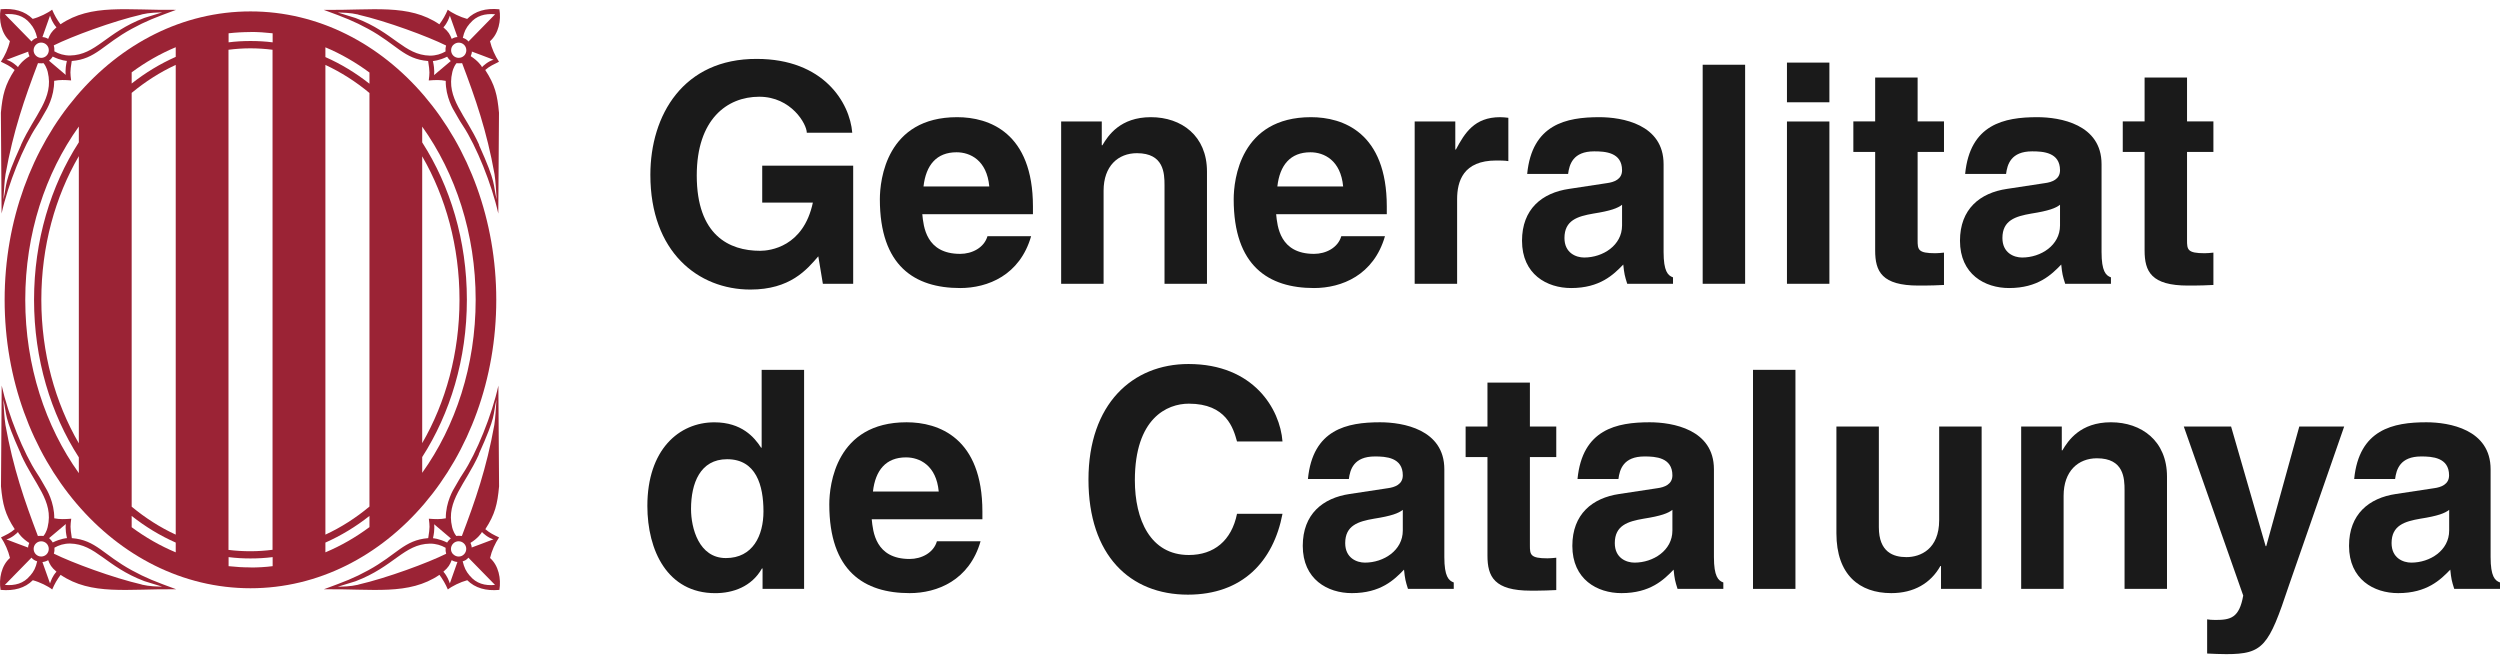
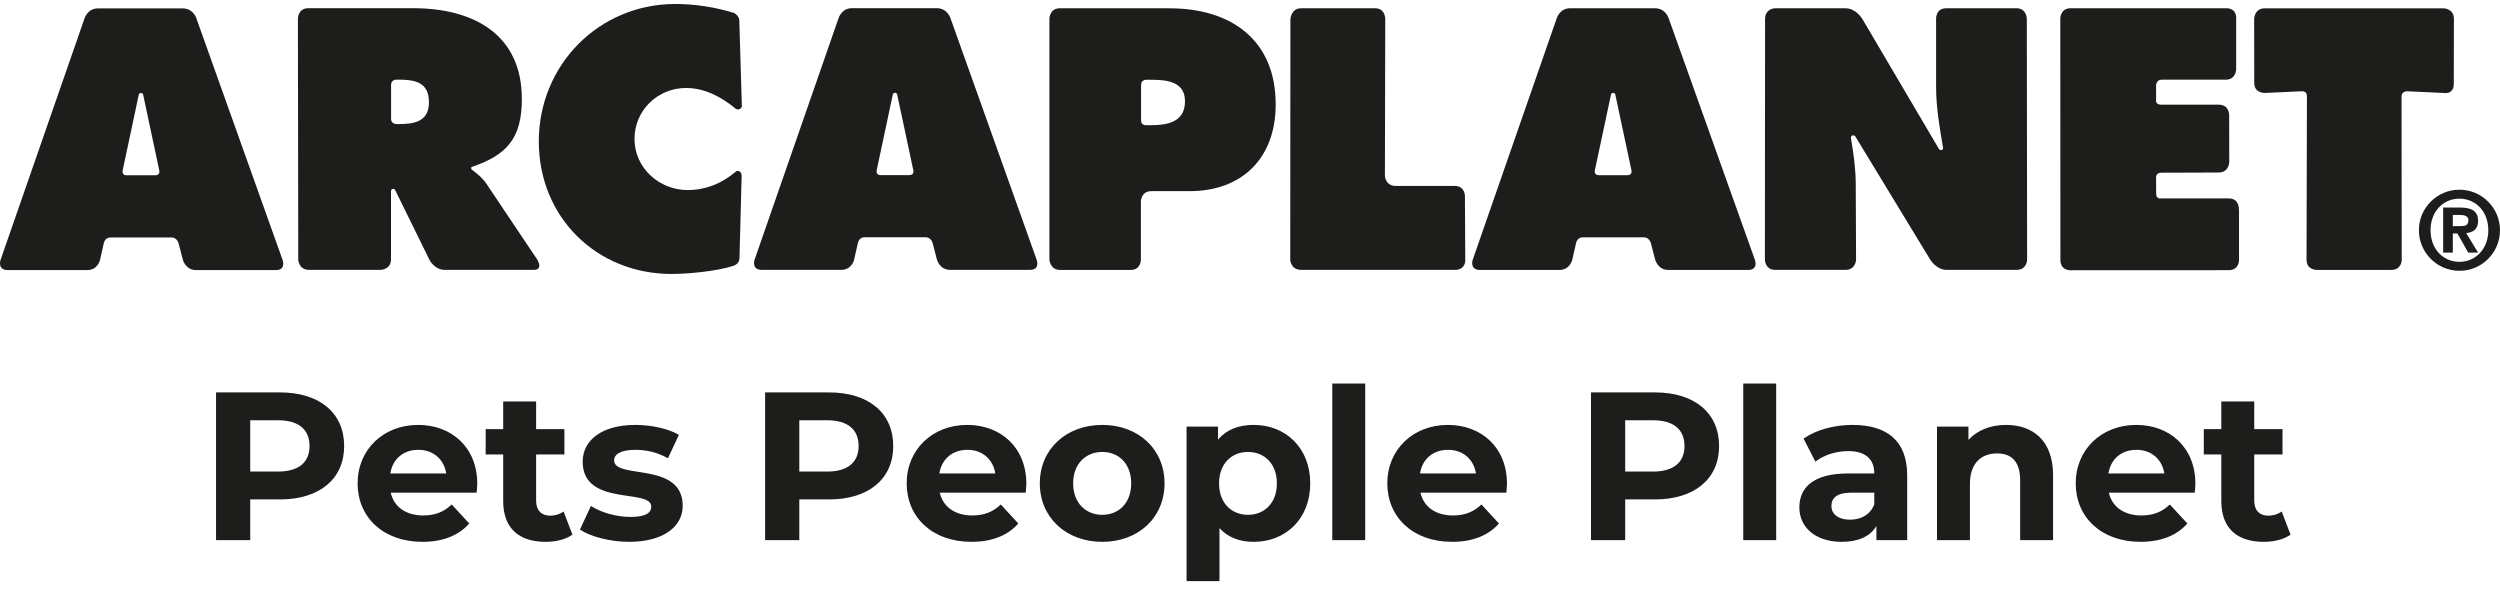
- <svg xmlns="http://www.w3.org/2000/svg" width="124" height="33" viewBox="0 0 124 33" fill="none">
-   <g clip-path="url(#clip0_9616_152761)">
-     <path d="M37.806 8.218H42.318V14.075H40.814L40.588 12.713C40.017 13.378 39.19 14.362 37.22 14.362C34.619 14.362 32.258 12.486 32.258 8.672C32.258 5.706 33.897 2.907 37.536 2.922C40.844 2.922 42.152 5.086 42.272 6.584H40.017C40.017 6.16 39.25 4.798 37.656 4.798C36.062 4.798 34.559 5.918 34.559 8.703C34.559 11.668 36.167 12.44 37.701 12.44C38.197 12.44 39.852 12.243 40.318 10.049H37.806V8.218Z" fill="#1a1a1a" />
-     <path d="M45.806 9.248C45.926 8.188 46.453 7.553 47.445 7.553C48.122 7.553 48.949 7.946 49.069 9.248H45.806ZM48.979 11.714C48.813 12.289 48.212 12.592 47.625 12.592C45.926 12.592 45.806 11.23 45.746 10.625H51.234V10.246C51.234 6.569 49.054 5.812 47.475 5.812C43.971 5.812 43.641 8.915 43.641 9.883C43.641 13.197 45.37 14.287 47.625 14.287C48.994 14.287 50.588 13.651 51.144 11.714H48.979Z" fill="#1a1a1a" />
-     <path d="M59.866 14.075H57.76V9.187C57.76 8.597 57.73 7.598 56.392 7.598C55.46 7.598 54.738 8.234 54.738 9.459V14.075H52.633V6.024H54.648V7.205H54.678C54.964 6.72 55.565 5.812 57.084 5.812C58.602 5.812 59.866 6.736 59.866 8.506V14.075Z" fill="#1a1a1a" />
-     <path d="M63.357 9.248C63.477 8.188 64.003 7.553 64.996 7.553C65.672 7.553 66.499 7.946 66.62 9.248H63.357ZM66.529 11.714C66.364 12.289 65.763 12.592 65.176 12.592C63.477 12.592 63.357 11.23 63.297 10.625H68.785V10.246C68.785 6.569 66.605 5.812 65.026 5.812C61.522 5.812 61.191 8.915 61.191 9.883C61.191 13.197 62.921 14.287 65.176 14.287C66.545 14.287 68.138 13.651 68.695 11.714H66.529Z" fill="#1a1a1a" />
-     <path d="M70.168 6.024H72.183V7.417H72.213C72.649 6.599 73.13 5.812 74.408 5.812C74.544 5.812 74.679 5.828 74.814 5.843V7.992C74.634 7.961 74.408 7.961 74.213 7.961C72.574 7.961 72.273 8.99 72.273 9.883V14.075H70.168V6.024Z" fill="#1a1a1a" />
-     <path d="M80.454 11.184C80.454 12.168 79.507 12.773 78.575 12.773C78.169 12.773 77.597 12.546 77.597 11.805C77.597 10.927 78.244 10.73 79.026 10.594C79.898 10.458 80.244 10.322 80.454 10.155V11.184ZM82.514 8.143C82.514 6.161 80.454 5.812 79.327 5.812C77.688 5.812 75.988 6.161 75.748 8.627H77.778C77.838 8.158 78.018 7.507 79.071 7.507C79.612 7.507 80.454 7.553 80.454 8.446C80.454 8.9 80.048 9.036 79.718 9.081L77.823 9.369C76.485 9.565 75.492 10.367 75.492 11.941C75.492 13.606 76.725 14.287 77.928 14.287C79.357 14.287 80.033 13.621 80.514 13.121C80.56 13.575 80.59 13.697 80.71 14.075H82.981V13.757C82.725 13.666 82.514 13.454 82.514 12.501V8.143Z" fill="#1a1a1a" />
-     <path d="M86.558 14.076H84.453V3.211H86.558V14.076Z" fill="#1a1a1a" />
-     <path d="M90.738 6.026V14.076H88.633V6.026H90.738ZM90.738 5.073H88.633V3.105H90.738V5.073Z" fill="#1a1a1a" />
-     <path d="M95.114 6.023H96.422V7.536H95.114V11.909C95.114 12.378 95.129 12.56 95.986 12.56C96.121 12.56 96.272 12.545 96.422 12.53V14.134C96.091 14.149 95.76 14.164 95.429 14.164H95.159C93.339 14.164 93.008 13.468 93.008 12.424V7.536H91.926V6.023H93.008V3.844H95.114V6.023Z" fill="#1a1a1a" />
-     <path d="M102.177 11.184C102.177 12.168 101.23 12.773 100.297 12.773C99.891 12.773 99.32 12.546 99.32 11.805C99.32 10.927 99.967 10.73 100.749 10.594C101.621 10.458 101.967 10.322 102.177 10.155V11.184ZM104.237 8.143C104.237 6.161 102.177 5.812 101.049 5.812C99.41 5.812 97.711 6.161 97.471 8.627H99.501C99.561 8.158 99.741 7.507 100.794 7.507C101.335 7.507 102.177 7.553 102.177 8.446C102.177 8.9 101.771 9.036 101.44 9.081L99.546 9.369C98.207 9.565 97.215 10.367 97.215 11.941C97.215 13.606 98.448 14.287 99.651 14.287C101.079 14.287 101.756 13.621 102.237 13.121C102.282 13.575 102.312 13.697 102.433 14.075H104.703V13.757C104.448 13.666 104.237 13.454 104.237 12.501V8.143Z" fill="#1a1a1a" />
-     <path d="M108.477 6.023H109.785V7.536H108.477V11.909C108.477 12.378 108.492 12.56 109.349 12.56C109.484 12.56 109.635 12.545 109.785 12.53V14.134C109.454 14.149 109.123 14.164 108.793 14.164H108.522C106.703 14.164 106.372 13.468 106.372 12.424V7.536H105.289V6.023H106.372V3.844H108.477V6.023Z" fill="#1a1a1a" />
-     <path d="M34.275 25.244C34.275 23.973 34.726 22.777 36.064 22.777C37.508 22.777 37.868 24.079 37.868 25.365C37.868 26.561 37.342 27.68 36.004 27.68C34.666 27.68 34.275 26.198 34.275 25.244ZM39.883 18.344H37.778V22.203H37.748C37.417 21.688 36.786 20.947 35.433 20.947C33.673 20.947 32.109 22.308 32.109 25.093C32.109 27.302 33.102 29.421 35.478 29.421C36.35 29.421 37.282 29.103 37.793 28.195H37.823V29.209H39.883V18.344Z" fill="#1a1a1a" />
-     <path d="M43.298 24.38C43.418 23.321 43.945 22.686 44.937 22.686C45.614 22.686 46.441 23.079 46.561 24.38H43.298ZM46.471 26.847C46.306 27.422 45.704 27.725 45.118 27.725C43.418 27.725 43.298 26.363 43.238 25.757H48.727V25.379C48.727 21.702 46.546 20.945 44.967 20.945C41.464 20.945 41.133 24.047 41.133 25.016C41.133 28.33 42.862 29.419 45.118 29.419C46.486 29.419 48.08 28.784 48.636 26.847H46.471Z" fill="#1a1a1a" />
-     <path d="M61.356 21.898C61.176 21.248 60.83 20.022 58.965 20.022C57.883 20.022 56.289 20.748 56.289 23.82C56.289 25.772 57.056 27.528 58.965 27.528C60.214 27.528 61.086 26.816 61.356 25.485H63.612C63.161 27.845 61.627 29.495 58.92 29.495C56.048 29.495 53.988 27.543 53.988 23.79C53.988 20.037 56.169 18.055 58.95 18.055C62.183 18.055 63.492 20.294 63.612 21.898H61.356Z" fill="#1a1a1a" />
-     <path d="M69.579 26.317C69.579 27.301 68.632 27.906 67.7 27.906C67.294 27.906 66.722 27.679 66.722 26.938C66.722 26.06 67.369 25.863 68.151 25.727C69.023 25.591 69.369 25.455 69.579 25.288V26.317ZM71.639 23.276C71.639 21.293 69.579 20.945 68.452 20.945C66.813 20.945 65.113 21.293 64.873 23.76H66.903C66.963 23.291 67.143 22.64 68.196 22.64C68.737 22.64 69.579 22.686 69.579 23.578C69.579 24.032 69.173 24.169 68.843 24.214L66.948 24.501C65.61 24.698 64.617 25.5 64.617 27.074C64.617 28.738 65.85 29.419 67.053 29.419C68.482 29.419 69.158 28.754 69.639 28.254C69.685 28.708 69.715 28.829 69.835 29.208H72.106V28.89C71.85 28.799 71.639 28.587 71.639 27.634V23.276Z" fill="#1a1a1a" />
-     <path d="M75.883 21.156H77.191V22.669H75.883V27.042C75.883 27.511 75.898 27.693 76.755 27.693C76.891 27.693 77.041 27.678 77.191 27.663V29.267C76.861 29.282 76.53 29.297 76.199 29.297H75.928C74.109 29.297 73.778 28.601 73.778 27.557V22.669H72.695V21.156H73.778V18.977H75.883V21.156Z" fill="#1a1a1a" />
-     <path d="M82.951 26.317C82.951 27.301 82.003 27.906 81.071 27.906C80.665 27.906 80.094 27.679 80.094 26.938C80.094 26.06 80.74 25.863 81.522 25.727C82.394 25.591 82.74 25.455 82.951 25.288V26.317ZM85.011 23.276C85.011 21.293 82.951 20.945 81.823 20.945C80.184 20.945 78.484 21.293 78.244 23.76H80.274C80.334 23.291 80.514 22.64 81.567 22.64C82.108 22.64 82.951 22.686 82.951 23.578C82.951 24.032 82.544 24.169 82.214 24.214L80.319 24.501C78.981 24.698 77.988 25.5 77.988 27.074C77.988 28.738 79.221 29.419 80.424 29.419C81.853 29.419 82.529 28.754 83.011 28.254C83.056 28.708 83.086 28.829 83.206 29.208H85.477V28.89C85.221 28.799 85.011 28.587 85.011 27.634V23.276Z" fill="#1a1a1a" />
-     <path d="M89.054 29.209H86.949V18.344H89.054V29.209Z" fill="#1a1a1a" />
-     <path d="M98.289 29.207H96.274V28.072H96.244C95.762 28.934 94.92 29.419 93.808 29.419C92.229 29.419 91.086 28.511 91.086 26.453V21.156H93.191V26.15C93.191 27.391 93.913 27.633 94.559 27.633C95.251 27.633 96.183 27.239 96.183 25.802V21.156H98.289V29.207Z" fill="#1a1a1a" />
-     <path d="M107.483 29.208H105.378V24.32C105.378 23.73 105.348 22.731 104.009 22.731C103.077 22.731 102.355 23.366 102.355 24.592V29.208H100.25V21.157H102.265V22.337H102.295C102.581 21.853 103.182 20.945 104.701 20.945C106.22 20.945 107.483 21.868 107.483 23.639V29.208Z" fill="#1a1a1a" />
-     <path d="M113.519 29.07C112.527 32.052 112.256 32.445 110.422 32.445C110.136 32.445 109.775 32.43 109.474 32.415V30.72C109.564 30.735 109.7 30.75 109.88 30.75C110.647 30.75 111.068 30.644 111.264 29.54L108.316 21.156H110.662L112.376 27.088H112.406L114.045 21.156H116.271L113.519 29.07Z" fill="#1a1a1a" />
-     <path d="M121.479 26.317C121.479 27.301 120.532 27.906 119.599 27.906C119.193 27.906 118.622 27.679 118.622 26.938C118.622 26.06 119.268 25.863 120.05 25.727C120.923 25.591 121.268 25.455 121.479 25.288V26.317ZM123.534 23.276C123.534 21.293 121.474 20.945 120.346 20.945C118.707 20.945 117.008 21.293 116.767 23.76H118.797C118.857 23.291 119.038 22.64 120.091 22.64C120.632 22.64 121.474 22.686 121.474 23.578C121.474 24.032 121.068 24.169 120.737 24.214L118.842 24.501C117.504 24.698 116.512 25.5 116.512 27.074C116.512 28.738 117.745 29.419 118.948 29.419C120.376 29.419 121.053 28.754 121.534 28.254C121.579 28.708 121.609 28.829 121.73 29.208H124V28.89C123.745 28.799 123.534 28.587 123.534 27.634V23.276Z" fill="#1a1a1a" />
-     <path d="M24.303 27.675C24.729 28.043 24.864 28.714 24.769 29.259C24.097 29.319 23.571 29.168 23.175 28.779C22.834 28.87 22.423 29.072 22.213 29.238C22.097 28.966 21.967 28.744 21.797 28.512C20.273 29.546 18.488 29.198 16.062 29.228C17.105 28.845 17.556 28.674 18.258 28.29C19.686 27.513 20.037 26.787 21.24 26.691C21.331 26.126 21.31 26.076 21.27 25.728C21.586 25.753 21.837 25.763 22.112 25.708C22.102 24.911 22.493 24.265 22.564 24.154C22.684 23.962 22.769 23.776 22.965 23.483C23.631 22.484 24.403 20.578 24.719 19.125L24.754 24.124C24.674 25.006 24.553 25.511 24.072 26.247C24.293 26.439 24.503 26.535 24.754 26.656C24.558 26.948 24.388 27.317 24.308 27.675H24.303ZM24.488 26.752C24.223 26.696 23.932 26.424 23.902 26.384C23.902 26.384 23.902 26.384 23.902 26.378C23.902 26.378 23.902 26.378 23.902 26.384C23.902 26.429 23.681 26.721 23.34 26.923V26.938C23.375 27.009 23.395 27.09 23.401 27.165L23.411 27.15C23.411 27.15 24.298 26.822 24.483 26.747L24.488 26.752ZM23.756 22.53C23.08 24.033 22.117 24.84 22.423 26.136C22.423 26.136 22.473 26.394 22.634 26.585C22.724 26.565 22.909 26.585 22.909 26.585C23.576 24.825 24.132 23.231 24.518 21.077C24.573 20.719 24.599 20.22 24.624 19.821C24.428 20.643 24.639 20.552 23.746 22.53H23.756ZM21.531 25.995C21.531 25.995 21.581 26.237 21.476 26.696C21.476 26.696 21.756 26.706 22.183 26.913V26.903C22.213 26.853 22.248 26.807 22.293 26.767C22.318 26.742 22.338 26.721 22.363 26.706L21.536 26.005L21.531 25.995ZM17.772 28.996C19.195 28.669 21.235 27.912 22.127 27.468V27.453C22.102 27.372 22.097 27.286 22.102 27.206V27.17C21.877 27.044 21.626 26.964 21.325 26.964C20.032 26.989 19.546 28.104 17.636 28.83L16.754 29.102C17.015 29.092 17.351 29.097 17.772 29.001V28.996ZM22.313 28.936L22.689 27.872H22.679C22.584 27.866 22.493 27.836 22.408 27.786H22.403C22.313 28.003 22.258 28.129 21.992 28.356C22.188 28.578 22.263 28.8 22.313 28.936ZM22.483 27.493C22.629 27.64 22.869 27.645 23.015 27.493C23.16 27.347 23.165 27.105 23.015 26.959C22.869 26.812 22.629 26.807 22.478 26.959C22.333 27.105 22.328 27.347 22.478 27.493H22.483ZM23.305 28.558C23.616 28.941 24.052 29.062 24.553 29.012L23.23 27.66C23.16 27.756 23.05 27.816 22.949 27.841C23.025 28.149 23.105 28.326 23.3 28.558H23.305Z" fill="#9B2335" />
-     <path d="M24.77 0.46C24.865 1.005 24.73 1.675 24.304 2.044C24.389 2.402 24.555 2.77 24.75 3.063C24.499 3.189 24.284 3.279 24.068 3.471C24.549 4.208 24.67 4.707 24.75 5.595L24.715 10.594C24.394 9.141 23.622 7.234 22.961 6.235C22.765 5.943 22.68 5.761 22.56 5.564C22.489 5.454 22.098 4.803 22.108 4.011C21.838 3.955 21.587 3.965 21.266 3.991C21.306 3.643 21.326 3.597 21.236 3.027C20.033 2.931 19.683 2.205 18.254 1.428C17.557 1.05 17.106 0.873 16.059 0.49C18.485 0.52 20.269 0.172 21.793 1.206C21.968 0.974 22.093 0.752 22.209 0.48C22.419 0.646 22.83 0.848 23.171 0.939C23.562 0.551 24.088 0.394 24.765 0.46H24.77ZM24.489 2.967C24.304 2.891 23.417 2.563 23.417 2.563L23.407 2.548C23.407 2.624 23.382 2.704 23.352 2.775V2.79C23.687 2.997 23.903 3.285 23.908 3.33C23.938 3.29 24.229 3.017 24.494 2.962L24.489 2.967ZM23.758 7.189C24.645 9.166 24.434 9.08 24.635 9.897C24.61 9.504 24.585 9.005 24.529 8.641C24.143 6.488 23.587 4.894 22.921 3.133C22.921 3.133 22.735 3.148 22.645 3.133C22.484 3.32 22.434 3.582 22.434 3.582C22.123 4.878 23.091 5.686 23.768 7.189H23.758ZM21.532 3.723L22.359 3.027C22.334 3.002 22.309 2.982 22.289 2.957C22.249 2.916 22.214 2.871 22.184 2.82V2.81C21.758 3.017 21.472 3.027 21.472 3.027C21.577 3.486 21.527 3.728 21.527 3.728L21.532 3.723ZM17.773 0.722C17.357 0.626 17.021 0.631 16.755 0.621L17.637 0.894C19.547 1.615 20.038 2.73 21.326 2.76C21.627 2.76 21.878 2.679 22.098 2.553V2.518C22.093 2.437 22.098 2.351 22.123 2.271V2.256C21.231 1.812 19.191 1.055 17.768 0.727L17.773 0.722ZM22.314 0.778C22.264 0.914 22.194 1.136 21.993 1.358C22.259 1.585 22.314 1.706 22.404 1.928H22.409C22.494 1.872 22.585 1.847 22.68 1.837H22.69L22.314 0.778ZM22.484 2.225C22.339 2.372 22.339 2.614 22.484 2.76C22.63 2.906 22.87 2.906 23.021 2.76C23.166 2.614 23.166 2.372 23.021 2.225C22.875 2.079 22.635 2.079 22.489 2.225H22.484ZM23.306 1.161C23.111 1.388 23.026 1.564 22.956 1.877C23.051 1.907 23.166 1.963 23.236 2.059L24.559 0.707C24.058 0.662 23.622 0.778 23.311 1.161H23.306Z" fill="#9B2335" />
-     <path d="M0.029 29.259C-0.066 28.714 0.069 28.043 0.495 27.675C0.41 27.317 0.245 26.948 0.049 26.656C0.3 26.53 0.515 26.439 0.731 26.247C0.25 25.511 0.129 25.012 0.049 24.124L0.084 19.125C0.405 20.578 1.177 22.484 1.838 23.483C2.034 23.776 2.119 23.957 2.239 24.154C2.31 24.265 2.701 24.916 2.691 25.708C2.961 25.763 3.212 25.753 3.533 25.728C3.493 26.076 3.472 26.121 3.563 26.691C4.766 26.787 5.117 27.513 6.545 28.29C7.242 28.669 7.693 28.845 8.74 29.228C6.314 29.198 4.535 29.546 3.006 28.512C2.831 28.744 2.706 28.966 2.59 29.238C2.38 29.072 1.969 28.87 1.628 28.779C1.237 29.168 0.711 29.319 0.034 29.259H0.029ZM0.31 26.752C0.495 26.827 1.382 27.155 1.382 27.155L1.392 27.17C1.392 27.095 1.417 27.014 1.447 26.943V26.928C1.112 26.721 0.896 26.434 0.891 26.389V26.384C0.891 26.384 0.891 26.384 0.891 26.389C0.861 26.429 0.57 26.701 0.305 26.757L0.31 26.752ZM1.041 22.53C0.154 20.552 0.365 20.638 0.164 19.821C0.189 20.215 0.214 20.714 0.27 21.077C0.656 23.231 1.212 24.825 1.879 26.585C1.879 26.585 2.059 26.57 2.154 26.585C2.315 26.399 2.365 26.136 2.365 26.136C2.675 24.84 1.708 24.033 1.036 22.53H1.041ZM3.262 25.995L2.435 26.691C2.46 26.716 2.485 26.737 2.505 26.762C2.545 26.802 2.58 26.848 2.61 26.898V26.908C3.036 26.701 3.322 26.691 3.322 26.691C3.217 26.232 3.267 25.99 3.267 25.99L3.262 25.995ZM7.026 28.996C7.442 29.092 7.778 29.087 8.044 29.097L7.162 28.825C5.252 28.104 4.761 26.989 3.472 26.959C3.172 26.959 2.921 27.039 2.701 27.165V27.201C2.706 27.286 2.701 27.367 2.675 27.448V27.463C3.568 27.907 5.608 28.663 7.031 28.991L7.026 28.996ZM2.48 28.936C2.53 28.8 2.6 28.578 2.801 28.356C2.535 28.129 2.48 28.008 2.39 27.786H2.385C2.3 27.836 2.209 27.866 2.114 27.877H2.104L2.48 28.936ZM2.31 27.493C2.455 27.347 2.455 27.105 2.31 26.959C2.164 26.812 1.924 26.812 1.778 26.959C1.633 27.105 1.633 27.347 1.778 27.493C1.924 27.64 2.164 27.64 2.31 27.493ZM1.493 28.558C1.688 28.331 1.773 28.154 1.843 27.841C1.748 27.811 1.633 27.756 1.563 27.66L0.24 29.012C0.741 29.057 1.177 28.941 1.488 28.558H1.493Z" fill="#9B2335" />
-     <path d="M0.495 2.042C0.069 1.674 -0.066 1.003 0.029 0.458C0.701 0.398 1.227 0.549 1.623 0.937C1.964 0.847 2.375 0.645 2.585 0.478C2.701 0.751 2.826 0.973 3.001 1.205C4.525 0.171 6.309 0.519 8.735 0.488C7.693 0.872 7.242 1.043 6.54 1.427C5.111 2.203 4.761 2.93 3.558 3.026C3.467 3.591 3.487 3.641 3.528 3.989C3.212 3.964 2.961 3.954 2.686 4.009C2.696 4.806 2.305 5.452 2.234 5.563C2.114 5.76 2.029 5.941 1.833 6.234C1.167 7.232 0.395 9.139 0.079 10.592L0.044 5.593C0.124 4.71 0.245 4.206 0.726 3.47C0.505 3.278 0.295 3.182 0.044 3.061C0.24 2.768 0.41 2.4 0.49 2.042H0.495ZM0.31 2.965C0.575 3.021 0.866 3.293 0.896 3.333C0.896 3.288 1.117 2.995 1.458 2.794V2.779C1.422 2.708 1.402 2.627 1.397 2.552L1.387 2.567C1.387 2.567 0.5 2.895 0.315 2.97L0.31 2.965ZM1.041 7.187C1.718 5.684 2.681 4.877 2.37 3.581C2.37 3.581 2.32 3.323 2.159 3.132C2.069 3.152 1.884 3.132 1.884 3.132C1.217 4.892 0.661 6.486 0.275 8.64C0.219 8.998 0.194 9.497 0.169 9.896C0.365 9.074 0.154 9.159 1.046 7.187H1.041ZM3.262 3.722C3.262 3.722 3.212 3.48 3.317 3.021C3.317 3.021 3.036 3.011 2.61 2.804V2.814C2.575 2.864 2.545 2.91 2.5 2.95C2.475 2.975 2.455 2.995 2.43 3.011L3.257 3.712L3.262 3.722ZM7.026 0.721C5.603 1.048 3.563 1.805 2.67 2.249V2.264C2.696 2.345 2.701 2.43 2.696 2.511V2.546C2.921 2.673 3.172 2.753 3.472 2.753C4.766 2.728 5.252 1.613 7.162 0.887L8.044 0.615C7.783 0.625 7.442 0.62 7.026 0.715V0.721ZM2.48 0.776L2.104 1.84H2.114C2.209 1.845 2.3 1.876 2.385 1.926H2.39C2.48 1.709 2.535 1.583 2.801 1.356C2.605 1.134 2.53 0.912 2.48 0.776ZM2.31 2.224C2.164 2.077 1.924 2.072 1.778 2.224C1.633 2.37 1.628 2.612 1.778 2.758C1.924 2.905 2.164 2.91 2.31 2.758C2.455 2.612 2.46 2.37 2.31 2.224ZM1.493 1.159C1.177 0.776 0.746 0.66 0.24 0.705L1.563 2.057C1.633 1.961 1.743 1.901 1.843 1.876C1.768 1.568 1.688 1.391 1.493 1.159Z" fill="#9B2335" />
-     <path d="M12.425 0.566C19.157 0.566 24.615 6.972 24.615 14.872C24.615 22.771 19.157 29.177 12.425 29.177C5.694 29.177 0.23 22.771 0.23 14.872C0.23 6.972 5.689 0.566 12.425 0.566ZM3.91 21.994V7.744C2.737 9.762 2.05 12.218 2.05 14.867C2.05 17.515 2.737 19.971 3.91 21.989V21.994ZM6.531 4.607V25.131C7.208 25.691 7.939 26.16 8.716 26.518V3.22C7.939 3.578 7.208 4.047 6.531 4.607ZM11.333 2.468V27.275C11.689 27.32 12.055 27.341 12.421 27.341C12.786 27.341 13.157 27.316 13.518 27.27V2.468C13.157 2.423 12.791 2.397 12.421 2.397C12.05 2.397 11.689 2.423 11.333 2.468ZM16.14 3.225V26.518C16.916 26.16 17.648 25.691 18.325 25.126V4.612C17.648 4.047 16.916 3.583 16.14 3.22V3.225ZM20.941 7.759V21.979C22.109 19.961 22.791 17.51 22.791 14.867C22.791 12.223 22.109 9.772 20.941 7.754V7.759ZM1.253 14.872C1.253 18.15 2.255 21.151 3.91 23.467V22.685C2.516 20.521 1.689 17.812 1.689 14.872C1.689 11.931 2.516 9.222 3.91 7.058V6.276C2.25 8.592 1.253 11.593 1.253 14.872ZM20.941 22.67V23.452C22.596 21.136 23.593 18.14 23.593 14.867C23.593 11.593 22.596 8.597 20.941 6.281V7.063C22.33 9.227 23.157 11.931 23.157 14.867C23.157 17.802 22.33 20.506 20.941 22.67ZM18.325 3.598C17.643 3.094 16.912 2.67 16.14 2.347V2.831C16.916 3.174 17.648 3.618 18.325 4.153V3.598ZM12.425 1.59C12.06 1.59 11.694 1.611 11.338 1.651V2.1C11.694 2.054 12.06 2.034 12.425 2.034C12.791 2.034 13.162 2.054 13.523 2.1V1.651C13.162 1.611 12.796 1.585 12.425 1.585V1.59ZM8.716 2.342C7.944 2.665 7.213 3.083 6.531 3.588V4.143C7.208 3.608 7.944 3.164 8.716 2.821V2.337V2.342ZM6.531 26.15C7.213 26.655 7.944 27.073 8.716 27.396V26.912C7.939 26.569 7.208 26.125 6.531 25.59V26.145V26.15ZM12.425 28.148C12.796 28.148 13.162 28.128 13.523 28.082V27.633C13.162 27.679 12.796 27.699 12.425 27.699C12.055 27.699 11.694 27.679 11.338 27.633V28.082C11.699 28.122 12.06 28.143 12.425 28.143V28.148ZM16.14 27.396C16.912 27.073 17.643 26.65 18.325 26.145V25.59C17.648 26.125 16.912 26.569 16.14 26.912V27.396Z" fill="#9B2335" />
-   </g>
-   <defs>
-     <clipPath id="clip0_9616_152761">
-       <rect width="124" height="32" fill="#1a1a1a" transform="translate(0 0.445312)" />
-     </clipPath>
-   </defs>
+ <svg xmlns="http://www.w3.org/2000/svg" width="170" height="40" viewBox="0 0 170 40" fill="none">
+   <path d="M60.699 6.48C60.699 6.388 60.768 6.306 60.858 6.306C60.95 6.306 61.019 6.388 61.019 6.48L62.106 11.58C62.106 11.58 62.183 11.908 61.837 11.908H59.881C59.538 11.908 59.615 11.58 59.615 11.58L60.699 6.48ZM64.643 1.267C64.643 1.267 64.446 0.557 63.697 0.557H57.928C57.193 0.557 57.001 1.295 57.001 1.295L51.301 17.689C51.301 17.689 51.099 18.351 51.803 18.351H57.206C57.928 18.351 58.08 17.656 58.08 17.656L58.341 16.5C58.341 16.5 58.423 16.134 58.782 16.134H62.954C63.31 16.134 63.418 16.521 63.418 16.521L63.71 17.646C63.71 17.646 63.89 18.351 64.607 18.351H70.03C70.755 18.351 70.491 17.656 70.491 17.656L64.643 1.267Z" fill="#1D1D1B" />
+   <path d="M26.593 8.084V5.767C26.593 5.411 26.965 5.416 26.965 5.416H27.093C28.203 5.416 29.169 5.58 29.169 6.949C29.169 8.317 28.105 8.438 27.047 8.438C26.949 8.438 26.593 8.438 26.593 8.084ZM33.131 12.566C32.777 12.046 32.377 11.764 32.047 11.503V11.362C34.448 10.56 35.486 9.427 35.486 6.739C35.486 2.254 32.093 0.557 28.085 0.557H20.97C20.263 0.557 20.258 1.257 20.258 1.257L20.281 17.659C20.281 17.659 20.306 18.351 21.019 18.351H25.863C25.863 18.351 26.588 18.351 26.588 17.638V12.994C26.59 12.91 26.649 12.841 26.734 12.841C26.801 12.841 26.865 12.889 26.885 12.951L29.194 17.651C29.194 17.651 29.533 18.353 30.25 18.353H36.278C36.988 18.353 36.526 17.641 36.526 17.641L33.128 12.572L33.131 12.566Z" fill="#1D1D1B" />
+   <path d="M50.045 7.41C50.181 7.482 50.353 7.431 50.427 7.292C50.455 7.233 50.455 7.187 50.443 7.12C50.404 5.913 50.281 1.636 50.273 1.387C50.261 1.064 49.925 0.885 49.925 0.885C48.654 0.488 47.265 0.27 45.927 0.27C40.717 0.27 36.639 4.424 36.639 9.614C36.639 14.804 40.601 18.63 45.666 18.63C46.703 18.63 48.759 18.456 49.912 18.061C49.912 18.061 50.271 17.938 50.284 17.572C50.297 17.249 50.404 13.166 50.432 11.949C50.435 11.936 50.422 11.915 50.422 11.903C50.422 11.746 50.297 11.621 50.143 11.621C50.074 11.621 50.02 11.68 49.974 11.723C49.056 12.474 48.005 12.923 46.752 12.923C44.82 12.923 43.146 11.411 43.146 9.453C43.146 7.495 44.725 5.983 46.657 5.983C47.926 5.983 49.077 6.603 50.035 7.4L50.012 7.395C50.012 7.395 50.032 7.407 50.045 7.415" fill="#1D1D1B" />
+   <path d="M9.425 6.492C9.425 6.4 9.497 6.318 9.584 6.318C9.676 6.318 9.745 6.4 9.745 6.492L10.832 11.592C10.832 11.592 10.909 11.92 10.563 11.92H8.607C8.264 11.92 8.341 11.592 8.341 11.592L9.425 6.492ZM13.369 1.282C13.369 1.282 13.172 0.572 12.423 0.572H6.654C5.919 0.572 5.727 1.31 5.727 1.31L0.027 17.705C0.027 17.705 -0.176 18.366 0.529 18.366H5.929C6.652 18.366 6.803 17.671 6.803 17.671L7.064 16.515C7.064 16.515 7.146 16.149 7.505 16.149H11.678C12.034 16.149 12.141 16.536 12.141 16.536L12.434 17.661C12.434 17.661 12.613 18.366 13.331 18.366H18.753C19.479 18.366 19.215 17.671 19.215 17.671L13.366 1.282H13.369Z" fill="#1D1D1B" />
+   <path d="M80.579 6.887C80.579 8.327 79.351 8.514 78.221 8.514H77.965C77.965 8.514 77.593 8.563 77.593 8.181V5.775C77.593 5.416 77.944 5.424 77.944 5.424H78.195C79.259 5.424 80.579 5.493 80.579 6.887ZM79.538 0.562H72.075C71.36 0.562 71.36 1.28 71.36 1.28V17.664C71.36 17.664 71.401 18.356 72.091 18.356H76.878C77.603 18.356 77.58 17.643 77.58 17.643V13.709C77.58 13.709 77.58 12.999 78.293 12.999H80.881C84.487 12.999 86.747 10.734 86.747 7.1C86.747 2.689 83.682 0.565 79.535 0.565" fill="#1D1D1B" />
+   <path d="M166.858 5.693C166.858 4.924 166.866 1.81 166.866 1.283C166.866 0.58 166.166 0.565 166.166 0.565H154.011C153.293 0.565 153.283 1.283 153.283 1.283C153.283 2.554 153.288 5.109 153.288 5.639C153.288 6.357 154.021 6.321 154.021 6.321L156.479 6.208C156.479 6.208 156.871 6.149 156.871 6.529C156.871 6.908 156.845 17.005 156.845 17.656C156.845 18.387 157.57 18.356 157.57 18.356H162.599C163.311 18.356 163.316 17.69 163.316 17.69C163.316 15.242 163.306 6.854 163.306 6.557C163.306 6.211 163.675 6.206 163.675 6.206L166.166 6.321C166.166 6.321 166.858 6.465 166.858 5.696" fill="#1D1D1B" />
+   <path d="M152.245 14.242C152.245 14.242 152.288 13.492 151.553 13.492H146.965C146.965 13.492 146.62 13.571 146.62 13.179C146.62 12.93 146.617 12.412 146.612 12.072C146.612 12.072 146.586 11.744 146.958 11.744C147.229 11.744 150.149 11.731 150.864 11.731C151.579 11.731 151.589 11.021 151.589 11.021L151.584 7.835C151.584 7.835 151.599 7.118 150.874 7.118H146.948C146.568 7.118 146.614 6.821 146.614 6.821V5.793C146.614 5.793 146.637 5.419 146.981 5.419H151.345C152.06 5.419 152.06 4.709 152.06 4.709V1.269C152.06 1.269 152.14 0.56 151.379 0.56H140.812C140.087 0.56 140.1 1.269 140.1 1.269C140.1 4.455 140.107 17.018 140.107 17.671C140.107 18.417 140.799 18.376 140.799 18.376C140.799 18.376 150.825 18.371 151.548 18.371C152.27 18.371 152.253 17.682 152.253 17.682V14.24L152.245 14.242Z" fill="#1D1D1B" />
+   <path d="M99.618 13.371C99.618 13.371 99.646 12.643 98.918 12.643H94.915C94.2 12.643 94.174 11.961 94.174 11.961L94.197 1.346C94.197 1.346 94.241 0.562 93.505 0.562H88.485C87.77 0.562 87.747 1.326 87.747 1.326L87.737 17.684C87.737 17.684 87.77 18.353 88.505 18.353H98.928C99.666 18.353 99.638 17.705 99.638 17.705L99.615 13.371H99.618Z" fill="#1D1D1B" />
+   <path d="M137.109 0.562H132.347C131.619 0.562 131.655 1.28 131.655 1.28V5.895C131.655 7.292 131.881 8.627 132.124 10.009C132.124 10.004 132.124 9.996 132.124 9.991V10.014C132.142 10.091 132.124 10.17 132.045 10.198C131.955 10.229 131.858 10.183 131.827 10.096L126.642 1.293C126.642 1.293 126.22 0.562 125.489 0.562H120.707C120.707 0.562 120.025 0.567 120.025 1.3C120.025 2.033 120.012 17.656 120.012 17.656C120.012 17.656 120.018 18.353 120.717 18.353H125.482C126.202 18.353 126.212 17.656 126.212 17.656L126.191 12.571C126.191 11.505 126.05 10.48 125.863 9.383C125.863 9.286 125.909 9.204 126.009 9.204C126.109 9.204 126.168 9.263 126.212 9.36L131.243 17.636C131.243 17.636 131.66 18.353 132.375 18.353H137.114C137.837 18.353 137.844 17.671 137.844 17.671L137.824 1.277C137.824 1.277 137.819 0.56 137.111 0.56" fill="#1D1D1B" />
+   <path d="M109.536 6.485C109.536 6.392 109.602 6.313 109.694 6.313C109.787 6.313 109.853 6.395 109.853 6.485L110.94 11.585C110.94 11.585 111.014 11.913 110.671 11.913H108.721C108.372 11.913 108.449 11.585 108.449 11.585L109.536 6.485ZM113.477 1.272C113.477 1.272 113.285 0.562 112.537 0.562H106.765C106.027 0.562 105.837 1.3 105.837 1.3L100.135 17.694C100.135 17.694 99.938 18.356 100.64 18.356H106.04C106.765 18.356 106.916 17.661 106.916 17.661L107.178 16.505C107.178 16.505 107.257 16.139 107.619 16.139H111.791C112.147 16.139 112.257 16.526 112.257 16.526L112.549 17.651C112.549 17.651 112.731 18.356 113.441 18.356H118.869C119.595 18.356 119.331 17.661 119.331 17.661L113.48 1.272H113.477Z" fill="#1D1D1B" />
+   <path d="M167.242 17.805C166.135 17.805 165.277 16.933 165.277 15.657C165.277 14.381 166.135 13.509 167.242 13.509C168.35 13.509 169.206 14.388 169.206 15.657C169.206 16.926 168.337 17.805 167.242 17.805ZM167.242 12.899C165.723 12.899 164.485 14.137 164.485 15.657C164.485 17.177 165.723 18.415 167.242 18.415C168.762 18.415 170 17.179 170 15.657C170 14.135 168.762 12.899 167.242 12.899Z" fill="#1D1D1B" />
+   <path d="M167.327 15.375H166.791V14.617H167.258C167.517 14.617 167.852 14.655 167.852 14.97C167.852 15.321 167.64 15.375 167.327 15.375ZM168.511 15.032C168.511 14.345 168.068 14.114 167.289 14.114H166.135V17.177H166.791V15.877H167.104L167.84 17.177H168.511L167.701 15.847C168.173 15.808 168.511 15.588 168.511 15.029" fill="#1D1D1B" />
+   <path d="M19.04 26.684C21.724 26.684 23.403 28.076 23.403 30.33C23.403 32.569 21.724 33.961 19.04 33.961H17.016V36.73H14.691V26.684H19.04ZM18.911 32.066C20.331 32.066 21.049 31.42 21.049 30.33C21.049 29.224 20.331 28.579 18.911 28.579H17.016V32.066H18.911ZM32.454 32.899C32.454 33.071 32.425 33.315 32.411 33.501H26.57C26.785 34.463 27.603 35.051 28.78 35.051C29.598 35.051 30.186 34.807 30.718 34.305L31.909 35.597C31.191 36.415 30.115 36.845 28.723 36.845C26.053 36.845 24.317 35.166 24.317 32.87C24.317 30.559 26.082 28.894 28.436 28.894C30.703 28.894 32.454 30.416 32.454 32.899ZM28.45 30.588C27.431 30.588 26.699 31.205 26.541 32.195H30.344C30.186 31.219 29.454 30.588 28.45 30.588ZM38.322 34.779L38.925 36.357C38.465 36.687 37.791 36.845 37.102 36.845C35.279 36.845 34.217 35.912 34.217 34.075V30.904H33.026V29.181H34.217V27.301H36.456V29.181H38.379V30.904H36.456V34.047C36.456 34.707 36.815 35.066 37.418 35.066C37.748 35.066 38.078 34.965 38.322 34.779ZM42.779 36.845C41.473 36.845 40.153 36.486 39.435 36.013L40.181 34.406C40.87 34.85 41.918 35.152 42.865 35.152C43.898 35.152 44.286 34.879 44.286 34.449C44.286 33.186 39.622 34.477 39.622 31.392C39.622 29.928 40.942 28.894 43.195 28.894C44.257 28.894 45.434 29.138 46.166 29.569L45.42 31.162C44.659 30.732 43.898 30.588 43.195 30.588C42.191 30.588 41.76 30.904 41.76 31.305C41.76 32.626 46.424 31.349 46.424 34.391C46.424 35.826 45.09 36.845 42.779 36.845ZM56.377 26.684C59.06 26.684 60.74 28.076 60.74 30.33C60.74 32.569 59.06 33.961 56.377 33.961H54.353V36.73H52.028V26.684H56.377ZM56.248 32.066C57.668 32.066 58.386 31.42 58.386 30.33C58.386 29.224 57.668 28.579 56.248 28.579H54.353V32.066H56.248ZM69.791 32.899C69.791 33.071 69.762 33.315 69.748 33.501H63.907C64.122 34.463 64.94 35.051 66.117 35.051C66.935 35.051 67.523 34.807 68.054 34.305L69.246 35.597C68.528 36.415 67.452 36.845 66.059 36.845C63.39 36.845 61.654 35.166 61.654 32.87C61.654 30.559 63.419 28.894 65.772 28.894C68.04 28.894 69.791 30.416 69.791 32.899ZM65.787 30.588C64.768 30.588 64.036 31.205 63.878 32.195H67.681C67.523 31.219 66.791 30.588 65.787 30.588ZM74.956 36.845C72.501 36.845 70.707 35.195 70.707 32.87C70.707 30.545 72.501 28.894 74.956 28.894C77.41 28.894 79.189 30.545 79.189 32.87C79.189 35.195 77.41 36.845 74.956 36.845ZM74.956 35.008C76.075 35.008 76.922 34.205 76.922 32.87C76.922 31.535 76.075 30.732 74.956 30.732C73.836 30.732 72.975 31.535 72.975 32.87C72.975 34.205 73.836 35.008 74.956 35.008ZM85.25 28.894C87.417 28.894 89.096 30.444 89.096 32.87C89.096 35.295 87.417 36.845 85.25 36.845C84.288 36.845 83.499 36.544 82.925 35.912V39.515H80.686V29.009H82.824V29.899C83.384 29.224 84.216 28.894 85.25 28.894ZM84.862 35.008C85.982 35.008 86.828 34.205 86.828 32.87C86.828 31.535 85.982 30.732 84.862 30.732C83.743 30.732 82.896 31.535 82.896 32.87C82.896 34.205 83.743 35.008 84.862 35.008ZM90.595 36.73V26.081H92.834V36.73H90.595ZM102.475 32.899C102.475 33.071 102.446 33.315 102.432 33.501H96.591C96.806 34.463 97.624 35.051 98.801 35.051C99.619 35.051 100.207 34.807 100.738 34.305L101.929 35.597C101.212 36.415 100.135 36.845 98.743 36.845C96.074 36.845 94.337 35.166 94.337 32.87C94.337 30.559 96.103 28.894 98.456 28.894C100.724 28.894 102.475 30.416 102.475 32.899ZM98.471 30.588C97.452 30.588 96.72 31.205 96.562 32.195H100.365C100.207 31.219 99.475 30.588 98.471 30.588ZM112.536 26.684C115.22 26.684 116.899 28.076 116.899 30.33C116.899 32.569 115.22 33.961 112.536 33.961H110.513V36.73H108.188V26.684H112.536ZM112.407 32.066C113.828 32.066 114.545 31.42 114.545 30.33C114.545 29.224 113.828 28.579 112.407 28.579H110.513V32.066H112.407ZM118.541 36.73V26.081H120.78V36.73H118.541ZM125.972 28.894C128.326 28.894 129.689 29.985 129.689 32.325V36.73H127.594V35.769C127.178 36.472 126.374 36.845 125.24 36.845C123.432 36.845 122.356 35.841 122.356 34.506C122.356 33.142 123.317 32.195 125.671 32.195H127.451C127.451 31.234 126.876 30.674 125.671 30.674C124.853 30.674 124.006 30.947 123.446 31.392L122.643 29.827C123.489 29.224 124.738 28.894 125.972 28.894ZM125.8 35.338C126.546 35.338 127.192 34.994 127.451 34.291V33.501H125.915C124.867 33.501 124.537 33.889 124.537 34.406C124.537 34.965 125.011 35.338 125.8 35.338ZM136.409 28.894C138.231 28.894 139.609 29.956 139.609 32.31V36.73H137.37V32.655C137.37 31.406 136.796 30.832 135.806 30.832C134.73 30.832 133.955 31.492 133.955 32.913V36.73H131.716V29.009H133.854V29.913C134.457 29.253 135.361 28.894 136.409 28.894ZM149.286 32.899C149.286 33.071 149.257 33.315 149.243 33.501H143.402C143.617 34.463 144.435 35.051 145.612 35.051C146.43 35.051 147.018 34.807 147.549 34.305L148.741 35.597C148.023 36.415 146.947 36.845 145.555 36.845C142.885 36.845 141.149 35.166 141.149 32.87C141.149 30.559 142.914 28.894 145.267 28.894C147.535 28.894 149.286 30.416 149.286 32.899ZM145.282 30.588C144.263 30.588 143.531 31.205 143.373 32.195H147.176C147.018 31.219 146.286 30.588 145.282 30.588ZM155.154 34.779L155.757 36.357C155.297 36.687 154.623 36.845 153.934 36.845C152.111 36.845 151.049 35.912 151.049 34.075V30.904H149.858V29.181H151.049V27.301H153.288V29.181H155.211V30.904H153.288V34.047C153.288 34.707 153.647 35.066 154.25 35.066C154.58 35.066 154.91 34.965 155.154 34.779Z" fill="#1D1D1B" />
</svg>
